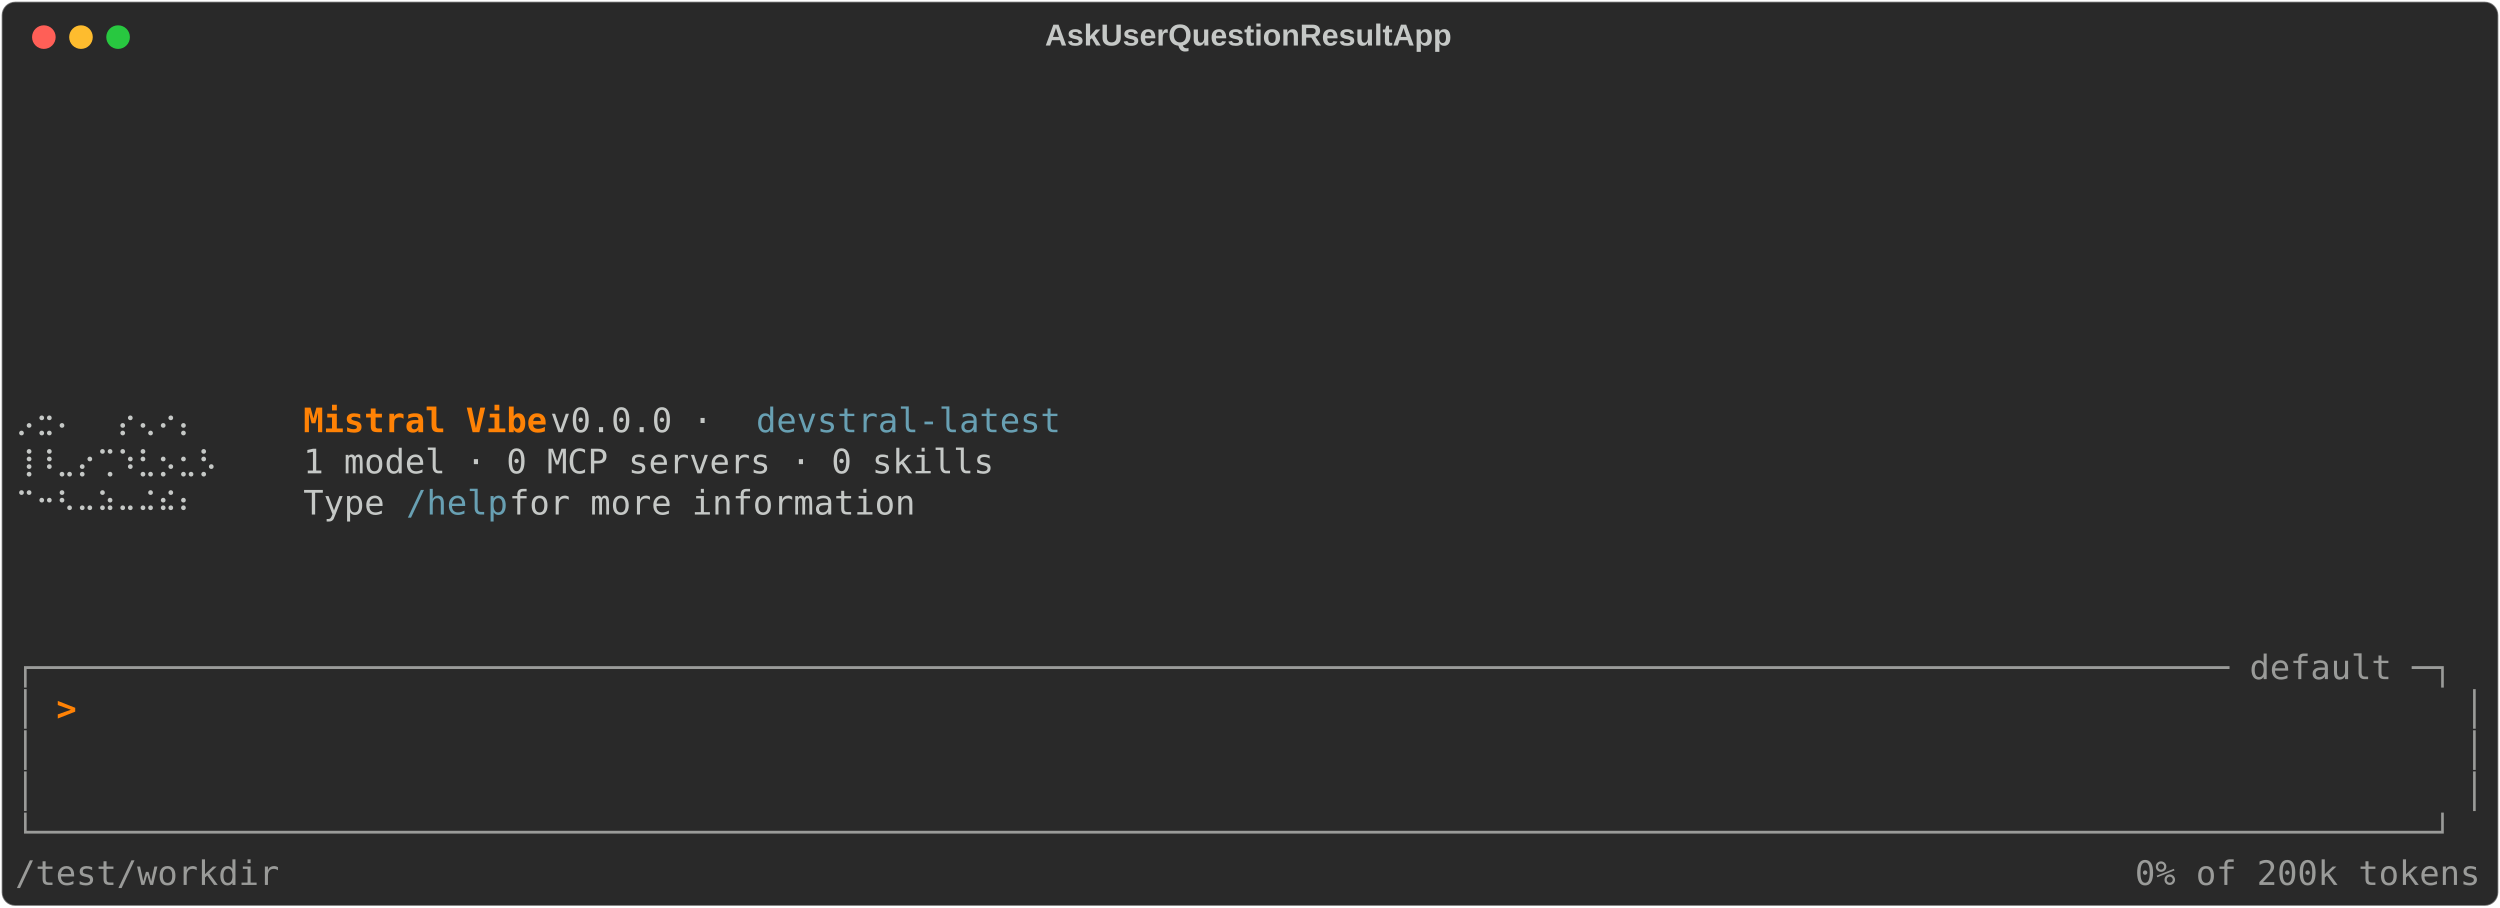
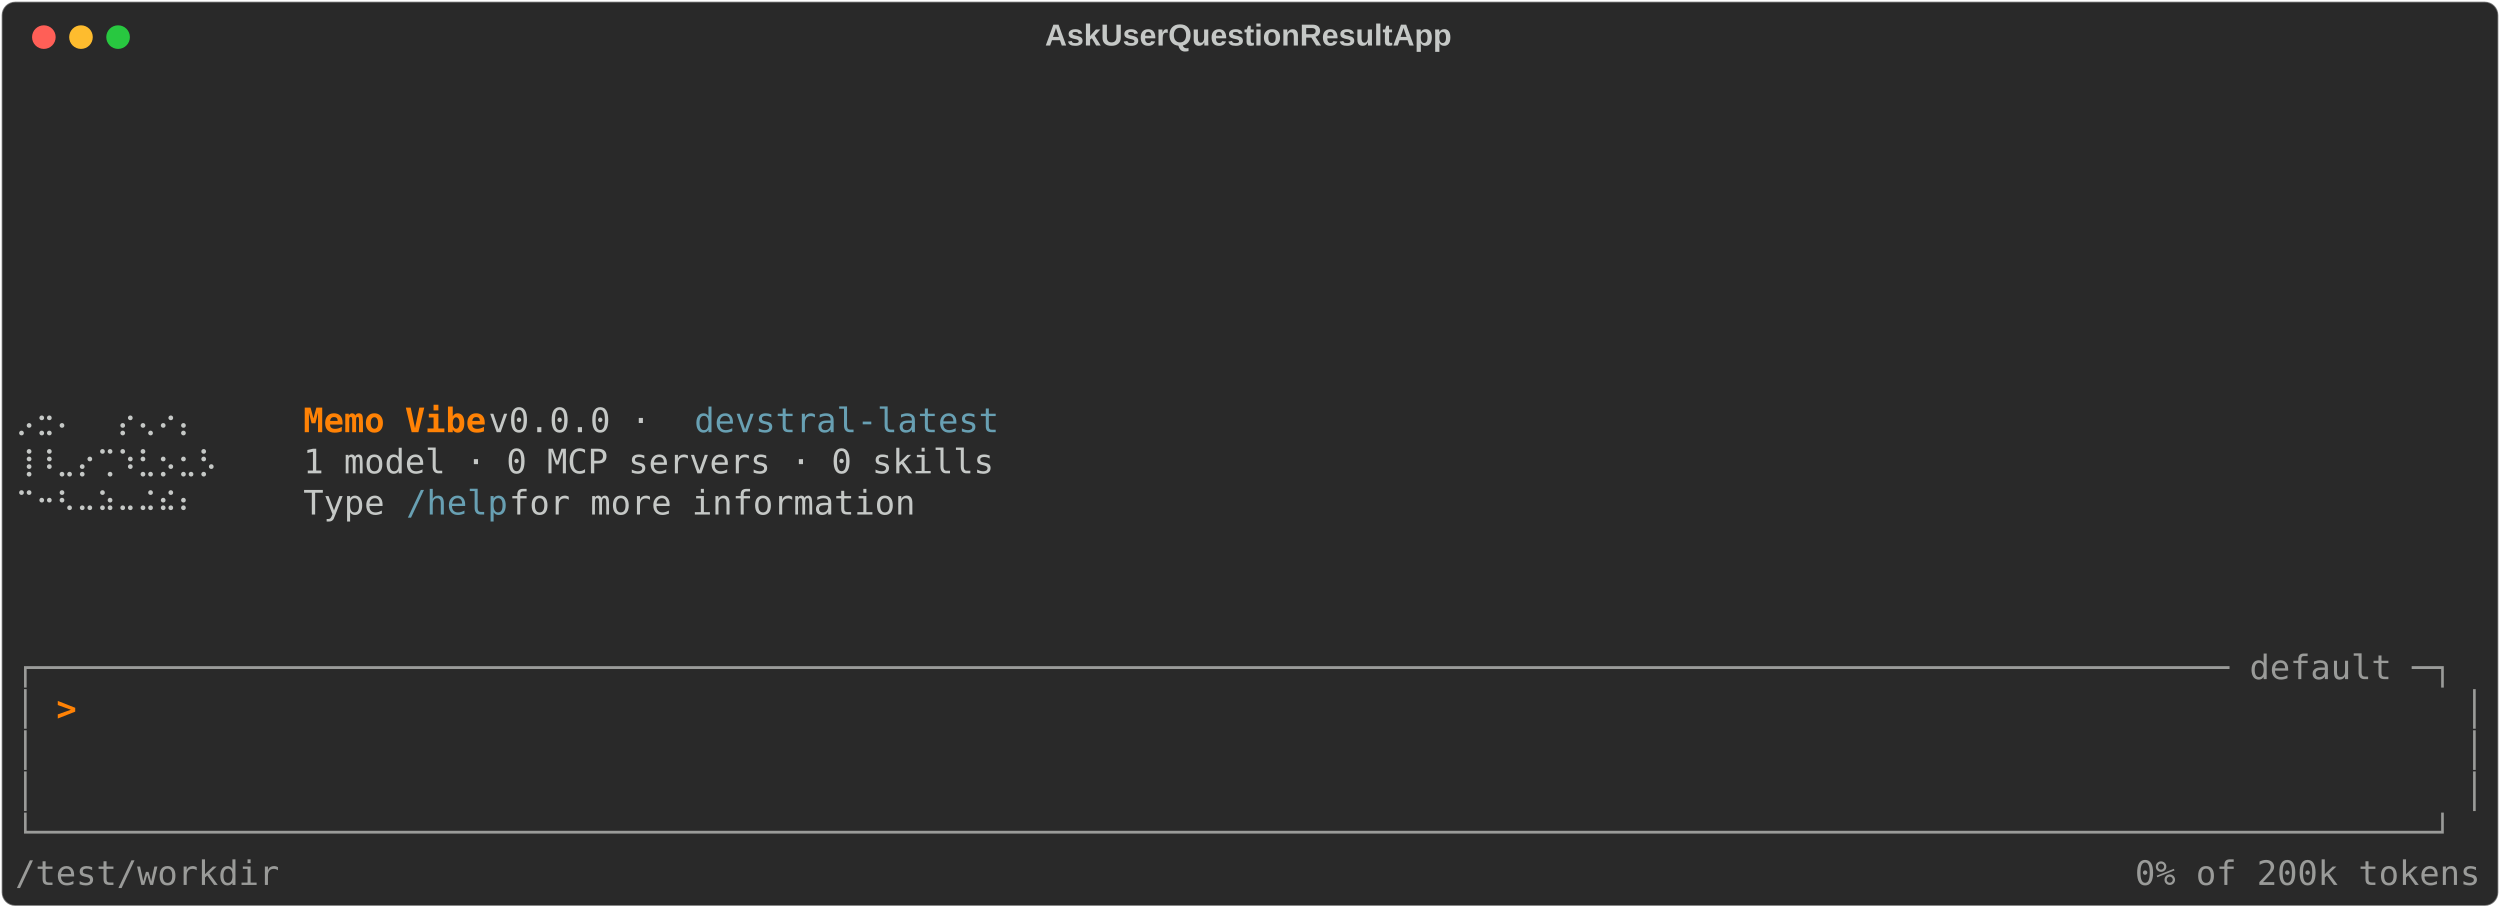
<svg xmlns="http://www.w3.org/2000/svg" class="rich-terminal" viewBox="0 0 1482 538.0">
  <style>

    @font-face {
        font-family: "Fira Code";
        src: local("FiraCode-Regular"),
                url("https://cdnjs.cloudflare.com/ajax/libs/firacode/6.2.0/woff2/FiraCode-Regular.woff2") format("woff2"),
                url("https://cdnjs.cloudflare.com/ajax/libs/firacode/6.2.0/woff/FiraCode-Regular.woff") format("woff");
        font-style: normal;
        font-weight: 400;
    }
    @font-face {
        font-family: "Fira Code";
        src: local("FiraCode-Bold"),
                url("https://cdnjs.cloudflare.com/ajax/libs/firacode/6.2.0/woff2/FiraCode-Bold.woff2") format("woff2"),
                url("https://cdnjs.cloudflare.com/ajax/libs/firacode/6.2.0/woff/FiraCode-Bold.woff") format("woff");
        font-style: bold;
        font-weight: 700;
    }

    .terminal-matrix {
        font-family: Fira Code, monospace;
        font-size: 20px;
        line-height: 24.4px;
        font-variant-east-asian: full-width;
    }

    .terminal-title {
        font-size: 18px;
        font-weight: bold;
        font-family: arial;
    }

    .terminal-r1 { fill: #c5c8c6 }
.terminal-r2 { fill: #ff8205;font-weight: bold }
.terminal-r3 { fill: #68a0b3 }
.terminal-r4 { fill: #9a9b99 }
    </style>
  <defs>
    <clipPath id="terminal-clip-terminal">
      <rect x="0" y="0" width="1463.0" height="487.0" />
    </clipPath>
    <clipPath id="terminal-line-0">
      <rect x="0" y="1.5" width="1464" height="24.65" />
    </clipPath>
    <clipPath id="terminal-line-1">
      <rect x="0" y="25.9" width="1464" height="24.65" />
    </clipPath>
    <clipPath id="terminal-line-2">
      <rect x="0" y="50.3" width="1464" height="24.65" />
    </clipPath>
    <clipPath id="terminal-line-3">
      <rect x="0" y="74.7" width="1464" height="24.65" />
    </clipPath>
    <clipPath id="terminal-line-4">
      <rect x="0" y="99.1" width="1464" height="24.65" />
    </clipPath>
    <clipPath id="terminal-line-5">
      <rect x="0" y="123.5" width="1464" height="24.65" />
    </clipPath>
    <clipPath id="terminal-line-6">
      <rect x="0" y="147.9" width="1464" height="24.65" />
    </clipPath>
    <clipPath id="terminal-line-7">
      <rect x="0" y="172.3" width="1464" height="24.65" />
    </clipPath>
    <clipPath id="terminal-line-8">
      <rect x="0" y="196.7" width="1464" height="24.65" />
    </clipPath>
    <clipPath id="terminal-line-9">
      <rect x="0" y="221.1" width="1464" height="24.65" />
    </clipPath>
    <clipPath id="terminal-line-10">
      <rect x="0" y="245.5" width="1464" height="24.65" />
    </clipPath>
    <clipPath id="terminal-line-11">
      <rect x="0" y="269.9" width="1464" height="24.65" />
    </clipPath>
    <clipPath id="terminal-line-12">
      <rect x="0" y="294.3" width="1464" height="24.65" />
    </clipPath>
    <clipPath id="terminal-line-13">
      <rect x="0" y="318.7" width="1464" height="24.65" />
    </clipPath>
    <clipPath id="terminal-line-14">
      <rect x="0" y="343.1" width="1464" height="24.65" />
    </clipPath>
    <clipPath id="terminal-line-15">
      <rect x="0" y="367.5" width="1464" height="24.65" />
    </clipPath>
    <clipPath id="terminal-line-16">
      <rect x="0" y="391.9" width="1464" height="24.65" />
    </clipPath>
    <clipPath id="terminal-line-17">
      <rect x="0" y="416.3" width="1464" height="24.65" />
    </clipPath>
    <clipPath id="terminal-line-18">
      <rect x="0" y="440.7" width="1464" height="24.65" />
    </clipPath>
  </defs>
  <rect fill="#292929" stroke="rgba(255,255,255,0.35)" stroke-width="1" x="1" y="1" width="1480" height="536" rx="8" />
  <text class="terminal-title" fill="#c5c8c6" text-anchor="middle" x="740" y="27">AskUserQuestionResultApp</text>
  <g transform="translate(26,22)">
    <circle cx="0" cy="0" r="7" fill="#ff5f57" />
    <circle cx="22" cy="0" r="7" fill="#febc2e" />
    <circle cx="44" cy="0" r="7" fill="#28c840" />
  </g>
  <g transform="translate(9, 41)" clip-path="url(#terminal-clip-terminal)">
    <g class="terminal-matrix">
      <text class="terminal-r1" x="1464" y="20" textLength="12.2" clip-path="url(#terminal-line-0)">
</text>
      <text class="terminal-r1" x="1464" y="44.4" textLength="12.2" clip-path="url(#terminal-line-1)">
</text>
      <text class="terminal-r1" x="1464" y="68.8" textLength="12.2" clip-path="url(#terminal-line-2)">
</text>
      <text class="terminal-r1" x="1464" y="93.2" textLength="12.2" clip-path="url(#terminal-line-3)">
</text>
      <text class="terminal-r1" x="1464" y="117.6" textLength="12.2" clip-path="url(#terminal-line-4)">
</text>
      <text class="terminal-r1" x="1464" y="142" textLength="12.2" clip-path="url(#terminal-line-5)">
</text>
      <text class="terminal-r1" x="1464" y="166.4" textLength="12.2" clip-path="url(#terminal-line-6)">
</text>
      <text class="terminal-r1" x="1464" y="190.8" textLength="12.2" clip-path="url(#terminal-line-7)">
</text>
      <text class="terminal-r1" x="0" y="215.2" textLength="134.2" clip-path="url(#terminal-line-8)">  ⡠⣒⠄  ⡔⢄⠔⡄</text>
-       <text class="terminal-r2" x="170.8" y="215.2" textLength="146.4" clip-path="url(#terminal-line-8)">Mistral Vibe</text>
-       <text class="terminal-r1" x="317.2" y="215.2" textLength="122" clip-path="url(#terminal-line-8)"> v0.0.0 · </text>
-       <text class="terminal-r3" x="439.2" y="215.2" textLength="183" clip-path="url(#terminal-line-8)">devstral-latest</text>
+       <text class="terminal-r2" x="170.8" y="215.2" textLength="109.8" clip-path="url(#terminal-line-8)">Memo Vibe</text>
+       <text class="terminal-r1" x="280.6" y="215.2" textLength="122" clip-path="url(#terminal-line-8)"> v0.0.0 · </text>
+       <text class="terminal-r3" x="402.6" y="215.2" textLength="183" clip-path="url(#terminal-line-8)">devstral-latest</text>
      <text class="terminal-r1" x="1464" y="215.2" textLength="12.2" clip-path="url(#terminal-line-8)">
</text>
      <text class="terminal-r1" x="0" y="239.6" textLength="134.2" clip-path="url(#terminal-line-9)"> ⢸⠸⣀⡔⢉⠱⣃⡢⣂⡣</text>
      <text class="terminal-r1" x="170.8" y="239.6" textLength="414.8" clip-path="url(#terminal-line-9)">1 model · 0 MCP servers · 0 skills</text>
      <text class="terminal-r1" x="1464" y="239.6" textLength="12.2" clip-path="url(#terminal-line-9)">
</text>
      <text class="terminal-r1" x="0" y="264" textLength="134.2" clip-path="url(#terminal-line-10)">  ⠉⠒⠣⠤⠵⠤⠬⠮⠆</text>
      <text class="terminal-r1" x="170.8" y="264" textLength="61" clip-path="url(#terminal-line-10)">Type </text>
      <text class="terminal-r3" x="231.8" y="264" textLength="61" clip-path="url(#terminal-line-10)">/help</text>
      <text class="terminal-r1" x="292.8" y="264" textLength="256.2" clip-path="url(#terminal-line-10)"> for more information</text>
      <text class="terminal-r1" x="1464" y="264" textLength="12.2" clip-path="url(#terminal-line-10)">
</text>
      <text class="terminal-r1" x="1464" y="288.4" textLength="12.2" clip-path="url(#terminal-line-11)">
</text>
      <text class="terminal-r1" x="1464" y="312.8" textLength="12.2" clip-path="url(#terminal-line-12)">
</text>
      <text class="terminal-r1" x="1464" y="337.2" textLength="12.2" clip-path="url(#terminal-line-13)">
</text>
      <text class="terminal-r4" x="0" y="361.6" textLength="1464" clip-path="url(#terminal-line-14)">┌──────────────────────────────────────────────────────────────────────────────────────────────────────────── default ─┐</text>
      <text class="terminal-r1" x="1464" y="361.6" textLength="12.2" clip-path="url(#terminal-line-14)">
</text>
      <text class="terminal-r4" x="0" y="386" textLength="12.2" clip-path="url(#terminal-line-15)">│</text>
      <text class="terminal-r2" x="24.4" y="386" textLength="12.2" clip-path="url(#terminal-line-15)">&gt;</text>
      <text class="terminal-r4" x="1451.8" y="386" textLength="12.2" clip-path="url(#terminal-line-15)">│</text>
      <text class="terminal-r1" x="1464" y="386" textLength="12.2" clip-path="url(#terminal-line-15)">
</text>
      <text class="terminal-r4" x="0" y="410.4" textLength="12.2" clip-path="url(#terminal-line-16)">│</text>
      <text class="terminal-r4" x="1451.8" y="410.4" textLength="12.2" clip-path="url(#terminal-line-16)">│</text>
      <text class="terminal-r1" x="1464" y="410.4" textLength="12.2" clip-path="url(#terminal-line-16)">
</text>
      <text class="terminal-r4" x="0" y="434.8" textLength="12.2" clip-path="url(#terminal-line-17)">│</text>
      <text class="terminal-r4" x="1451.8" y="434.8" textLength="12.2" clip-path="url(#terminal-line-17)">│</text>
      <text class="terminal-r1" x="1464" y="434.8" textLength="12.2" clip-path="url(#terminal-line-17)">
</text>
      <text class="terminal-r4" x="0" y="459.2" textLength="1464" clip-path="url(#terminal-line-18)">└──────────────────────────────────────────────────────────────────────────────────────────────────────────────────────┘</text>
      <text class="terminal-r1" x="1464" y="459.2" textLength="12.2" clip-path="url(#terminal-line-18)">
</text>
      <text class="terminal-r4" x="0" y="483.6" textLength="158.6" clip-path="url(#terminal-line-19)">/test/workdir</text>
      <text class="terminal-r4" x="1256.6" y="483.6" textLength="207.4" clip-path="url(#terminal-line-19)">0% of 200k tokens</text>
    </g>
  </g>
</svg>
